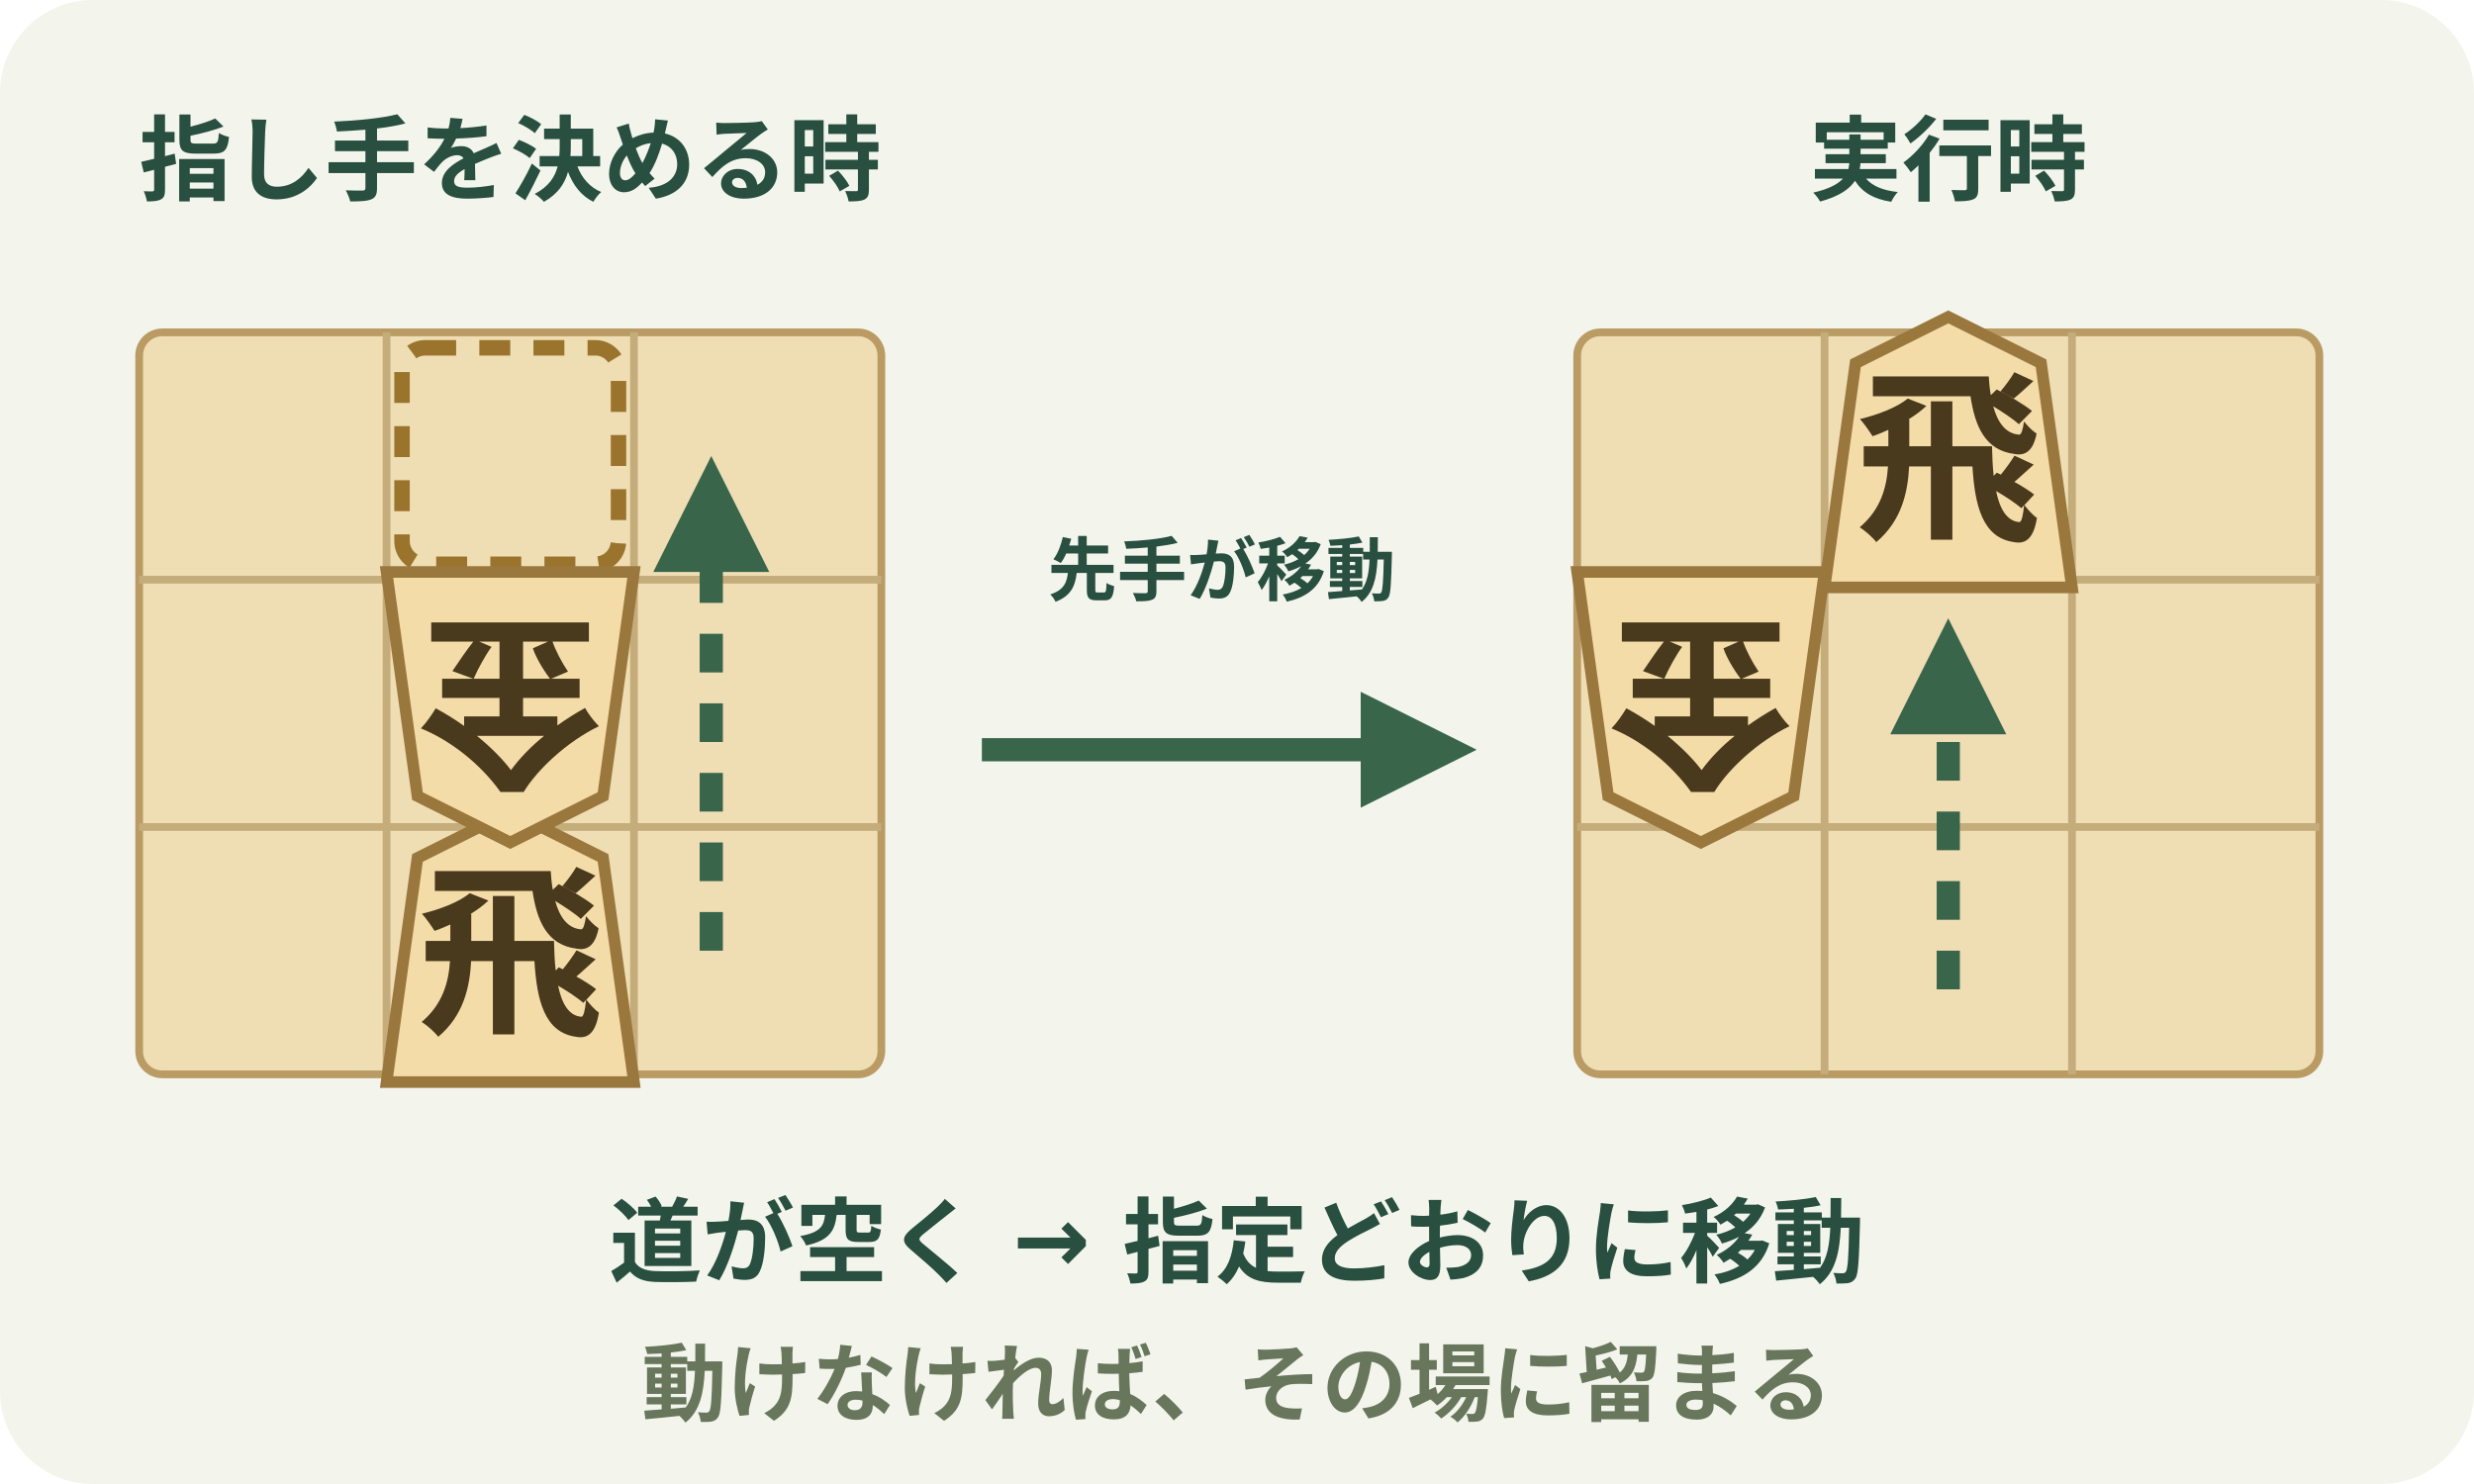
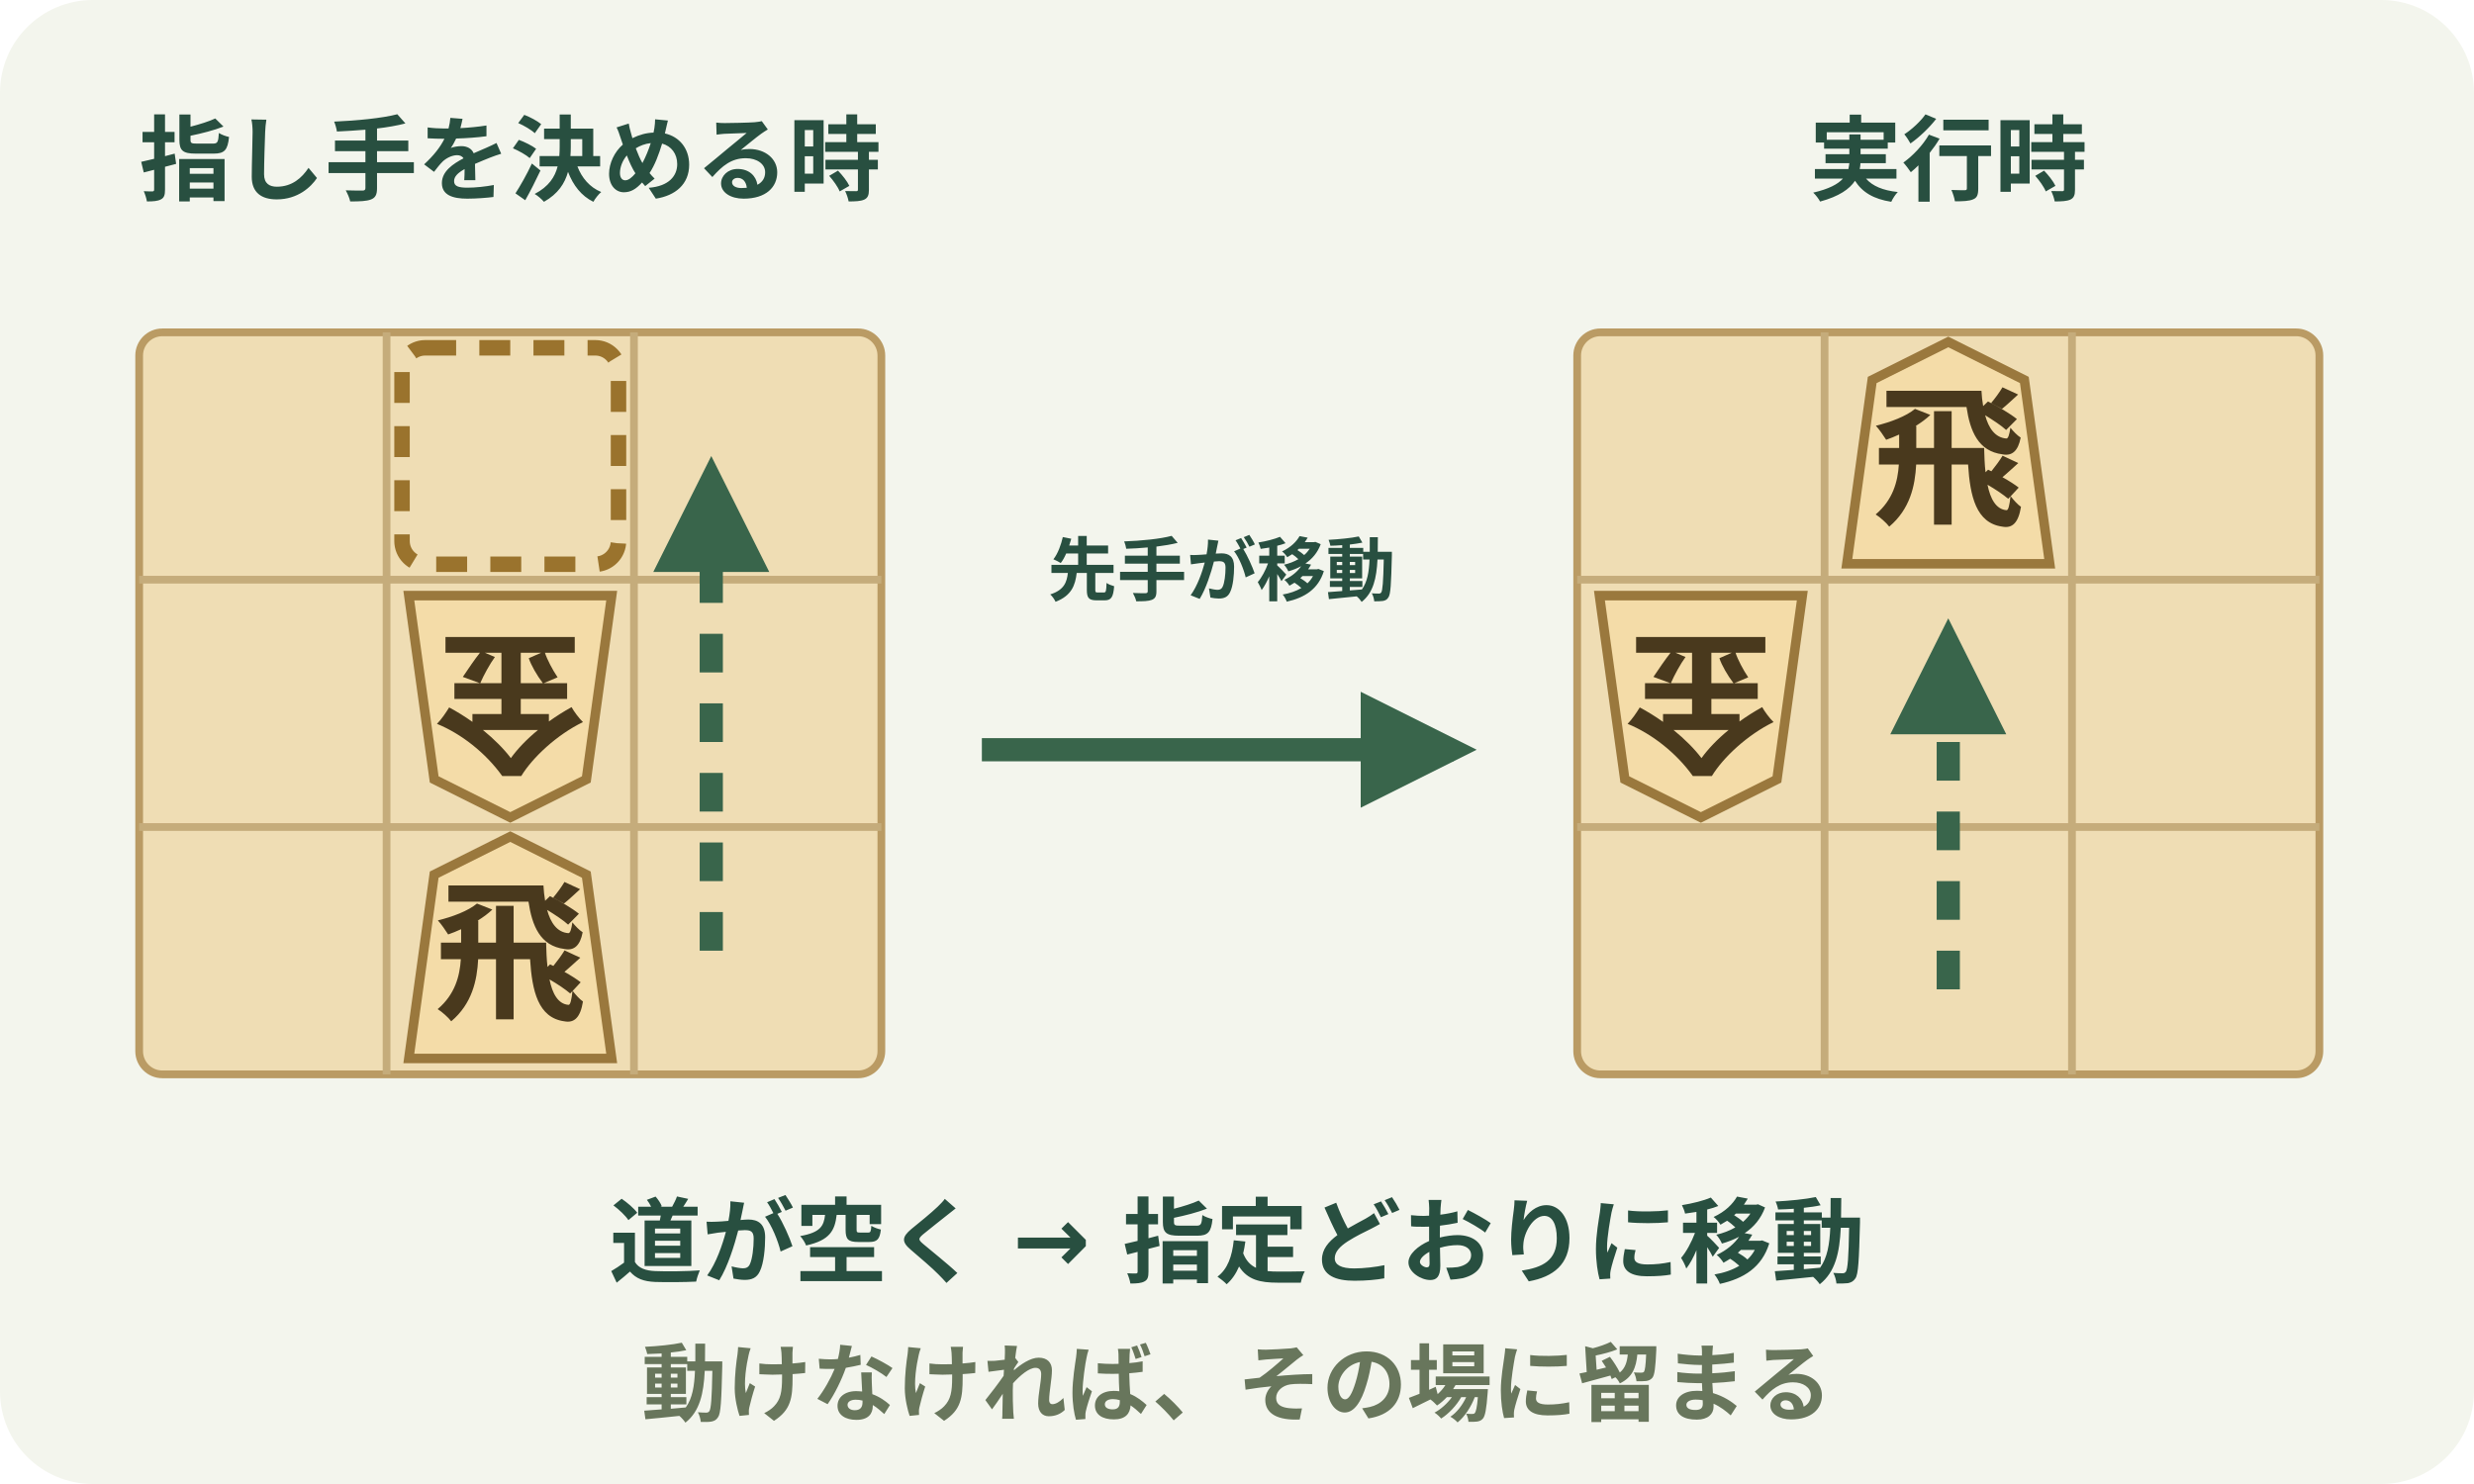
<svg xmlns="http://www.w3.org/2000/svg" viewBox="0 0 320 192" role="img" aria-labelledby="title desc">
  <defs>
    <marker id="tip" viewBox="0 0 10 10" refX="8" refY="5" markerWidth="5" markerHeight="5" orient="auto-start-reverse">
      <path d="M0 0L10 5L0 10Z" fill="#39654b" />
    </marker>
  </defs>
  <rect width="320" height="192" rx="12" fill="#f3f5ed" />
  <g font-family="sans-serif">
    <text x="66" y="25" text-anchor="middle" font-size="12" font-weight="600" fill="#284f40">指し手を決める時</text>
    <text x="252" y="25" text-anchor="middle" font-size="12" font-weight="600" fill="#284f40">実行時</text>
    <rect x="18" y="43" width="96" height="96" rx="3" fill="#efddb4" stroke="#ba9b64" />
    <path d="M50 43v96" stroke="#c5ac7b" />
    <path d="M82 43v96" stroke="#c5ac7b" />
    <path d="M18 75h96" stroke="#c5ac7b" />
    <path d="M18 107h96" stroke="#c5ac7b" />
    <rect x="204" y="43" width="96" height="96" rx="3" fill="#efddb4" stroke="#ba9b64" />
    <path d="M236 43v96" stroke="#c5ac7b" />
    <path d="M268 43v96" stroke="#c5ac7b" />
    <path d="M204 75h96" stroke="#c5ac7b" />
    <path d="M204 107h96" stroke="#c5ac7b" />
    <rect x="52" y="45" width="28" height="28" rx="3" fill="none" stroke="#9a732d" stroke-width="2" stroke-dasharray="4 3" />
-     <g transform="translate(66 123)" opacity="1">
+     <g transform="translate(66 123) scale(0.82)" opacity="1">
      <path d="M0 -18 L12 -12 L16 17 L-16 17 L-12 -12 Z" fill="#f4dca8" stroke="#9a783d" stroke-width="1.5" />
      <text x="0" y="9" text-anchor="middle" font-family="serif" font-size="24" font-weight="700" fill="#49391d">飛</text>
    </g>
-     <g transform="translate(66 91) rotate(180)" opacity="1">
+     <g transform="translate(66 91) rotate(180) scale(0.82)" opacity="1">
      <path d="M0 -18 L12 -12 L16 17 L-16 17 L-12 -12 Z" fill="#f4dca8" stroke="#9a783d" stroke-width="1.5" />
      <text x="0" y="9" text-anchor="middle" font-family="serif" font-size="24" font-weight="700" fill="#49391d">金</text>
    </g>
    <path d="M92 123 L92 62" fill="none" stroke="#39654b" stroke-width="3" stroke-dasharray="5 4" marker-end="url(#tip)" />
    <path d="M127 97 L188 97" fill="none" stroke="#39654b" stroke-width="3" marker-end="url(#tip)" />
    <text x="158" y="77" text-anchor="middle" font-size="9" font-weight="600" fill="#284f40">先手が移動</text>
-     <g transform="translate(220 91) rotate(180)" opacity="1">
+     <g transform="translate(220 91) rotate(180) scale(0.82)" opacity="1">
      <path d="M0 -18 L12 -12 L16 17 L-16 17 L-12 -12 Z" fill="#f4dca8" stroke="#9a783d" stroke-width="1.5" />
      <text x="0" y="9" text-anchor="middle" font-family="serif" font-size="24" font-weight="700" fill="#49391d">金</text>
    </g>
-     <g transform="translate(252 59)" opacity="1">
+     <g transform="translate(252 59) scale(0.82)" opacity="1">
      <path d="M0 -18 L12 -12 L16 17 L-16 17 L-12 -12 Z" fill="#f4dca8" stroke="#9a783d" stroke-width="1.5" />
      <text x="0" y="9" text-anchor="middle" font-family="serif" font-size="24" font-weight="700" fill="#49391d">飛</text>
    </g>
    <path d="M252 128 L252 83" fill="none" stroke="#39654b" stroke-width="3" stroke-dasharray="5 4" marker-end="url(#tip)" />
    <text x="160" y="165" text-anchor="middle" font-size="12" font-weight="600" fill="#284f40">道が空く → 指定どおりに移動</text>
    <text x="160" y="183" text-anchor="middle" font-size="11" font-weight="600" fill="#68765c">動けなければ、その場に留まる</text>
  </g>
</svg>
